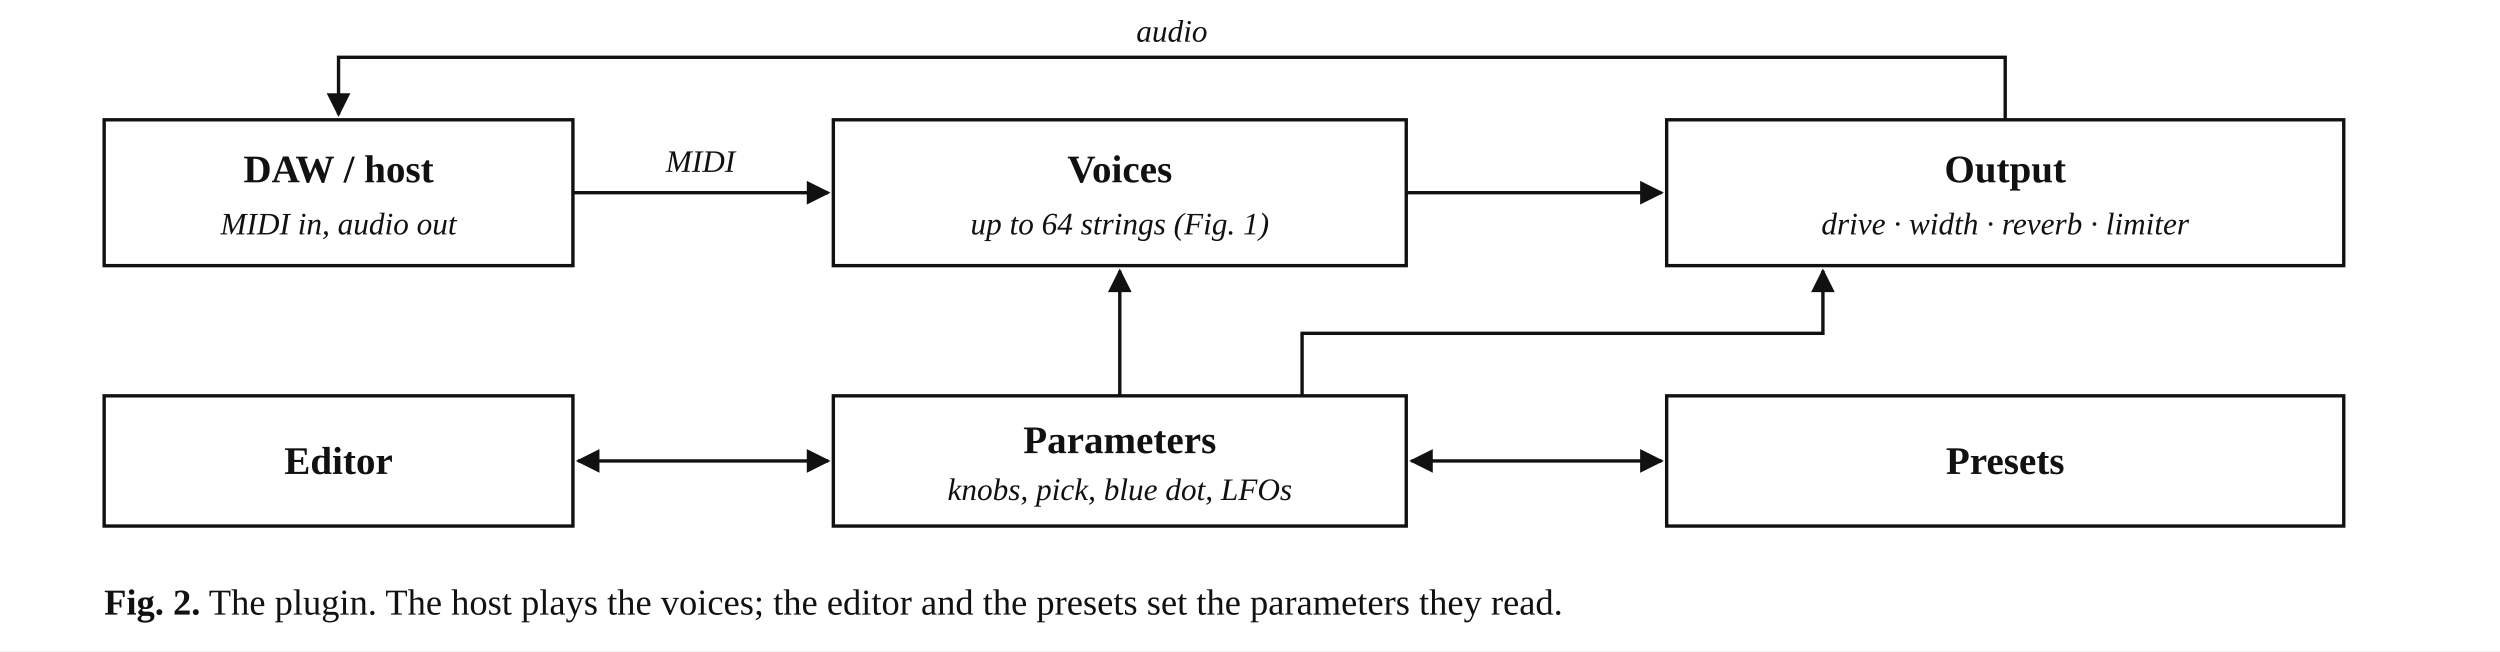
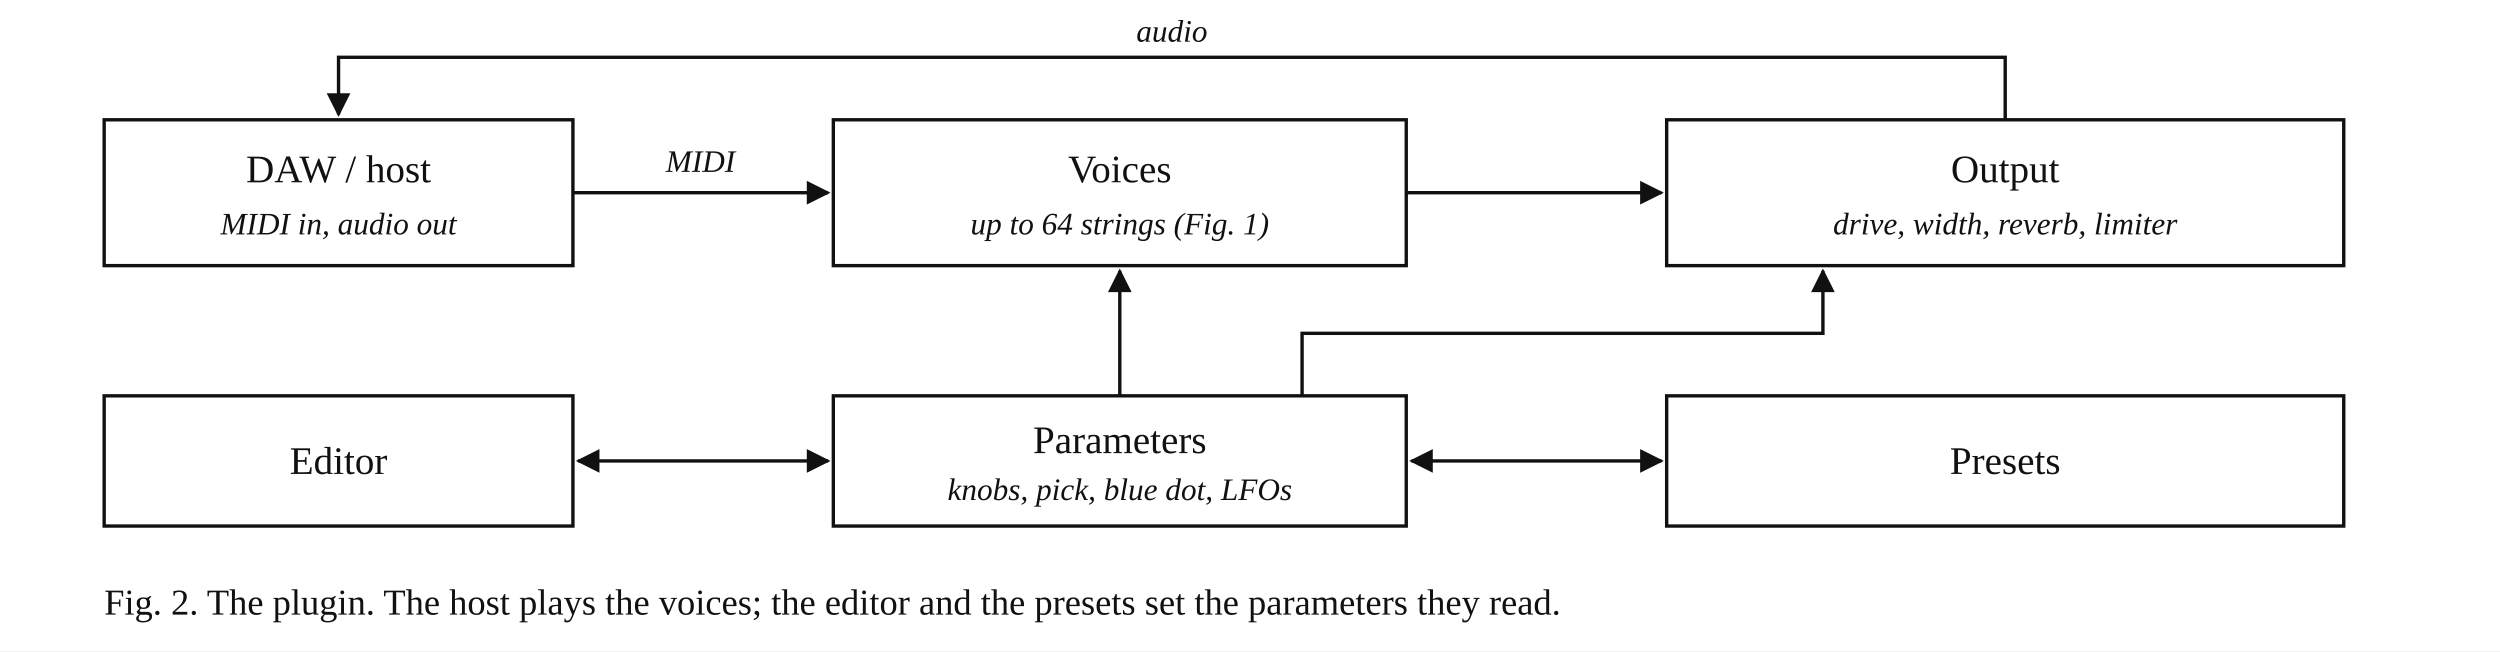
<svg xmlns="http://www.w3.org/2000/svg" viewBox="0 0 960 250" width="960" height="250" font-family="'Times New Roman', Times, 'Liberation Serif', serif" font-size="15" fill="#111">
  <defs>
    <marker id="a" viewBox="0 0 10 10" refX="9" refY="5" markerWidth="7" markerHeight="7" orient="auto-start-reverse">
      <path d="M0,0 L10,5 L0,10 z" fill="#111" />
    </marker>
  </defs>
  <rect width="960" height="250" fill="#fff" />
  <g stroke="#111" stroke-width="1.3" fill="none">
    <rect x="40" y="46" width="180" height="56" />
    <path d="M220 74 H 318" marker-end="url(#a)" />
    <rect x="320" y="46" width="220" height="56" />
    <path d="M540 74 H 638" marker-end="url(#a)" />
    <rect x="640" y="46" width="260" height="56" />
    <path d="M770 46 V 22 H 130 V 44" marker-end="url(#a)" />
    <rect x="40" y="152" width="180" height="50" />
    <path d="M222 177 H 318" marker-start="url(#a)" marker-end="url(#a)" />
    <rect x="320" y="152" width="220" height="50" />
    <path d="M542 177 H 638" marker-start="url(#a)" marker-end="url(#a)" />
    <rect x="640" y="152" width="260" height="50" />
    <path d="M430 152 V 104" marker-end="url(#a)" />
    <path d="M500 152 V 128 H 700 V 104" marker-end="url(#a)" />
  </g>
  <g text-anchor="middle">
-     <text x="130" y="70" font-weight="bold">DAW / host</text>
+     <text x="130" y="70">DAW / host</text>
    <text x="130" y="90" font-size="12" font-style="italic">MIDI in, audio out</text>
    <text x="269" y="66" font-size="12" font-style="italic">MIDI</text>
-     <text x="430" y="70" font-weight="bold">Voices</text>
+     <text x="430" y="70">Voices</text>
    <text x="430" y="90" font-size="12" font-style="italic">up to 64 strings (Fig. 1)</text>
-     <text x="770" y="70" font-weight="bold">Output</text>
-     <text x="770" y="90" font-size="12" font-style="italic">drive · width · reverb · limiter</text>
+     <text x="770" y="70">Output</text>
+     <text x="770" y="90" font-size="12" font-style="italic">drive, width, reverb, limiter</text>
    <text x="450" y="16" font-size="12" font-style="italic">audio</text>
-     <text x="130" y="182" font-weight="bold">Editor</text>
-     <text x="430" y="174" font-weight="bold">Parameters</text>
+     <text x="130" y="182">Editor</text>
+     <text x="430" y="174">Parameters</text>
    <text x="430" y="192" font-size="12" font-style="italic">knobs, pick, blue dot, LFOs</text>
-     <text x="770" y="182" font-weight="bold">Presets</text>
+     <text x="770" y="182">Presets</text>
  </g>
  <text x="40" y="236" font-size="14">
-     <tspan font-weight="bold">Fig. 2.</tspan> The plugin. The host plays the voices; the editor and the presets set the parameters they read.</text>
+     <tspan>Fig. 2.</tspan> The plugin. The host plays the voices; the editor and the presets set the parameters they read.</text>
</svg>
